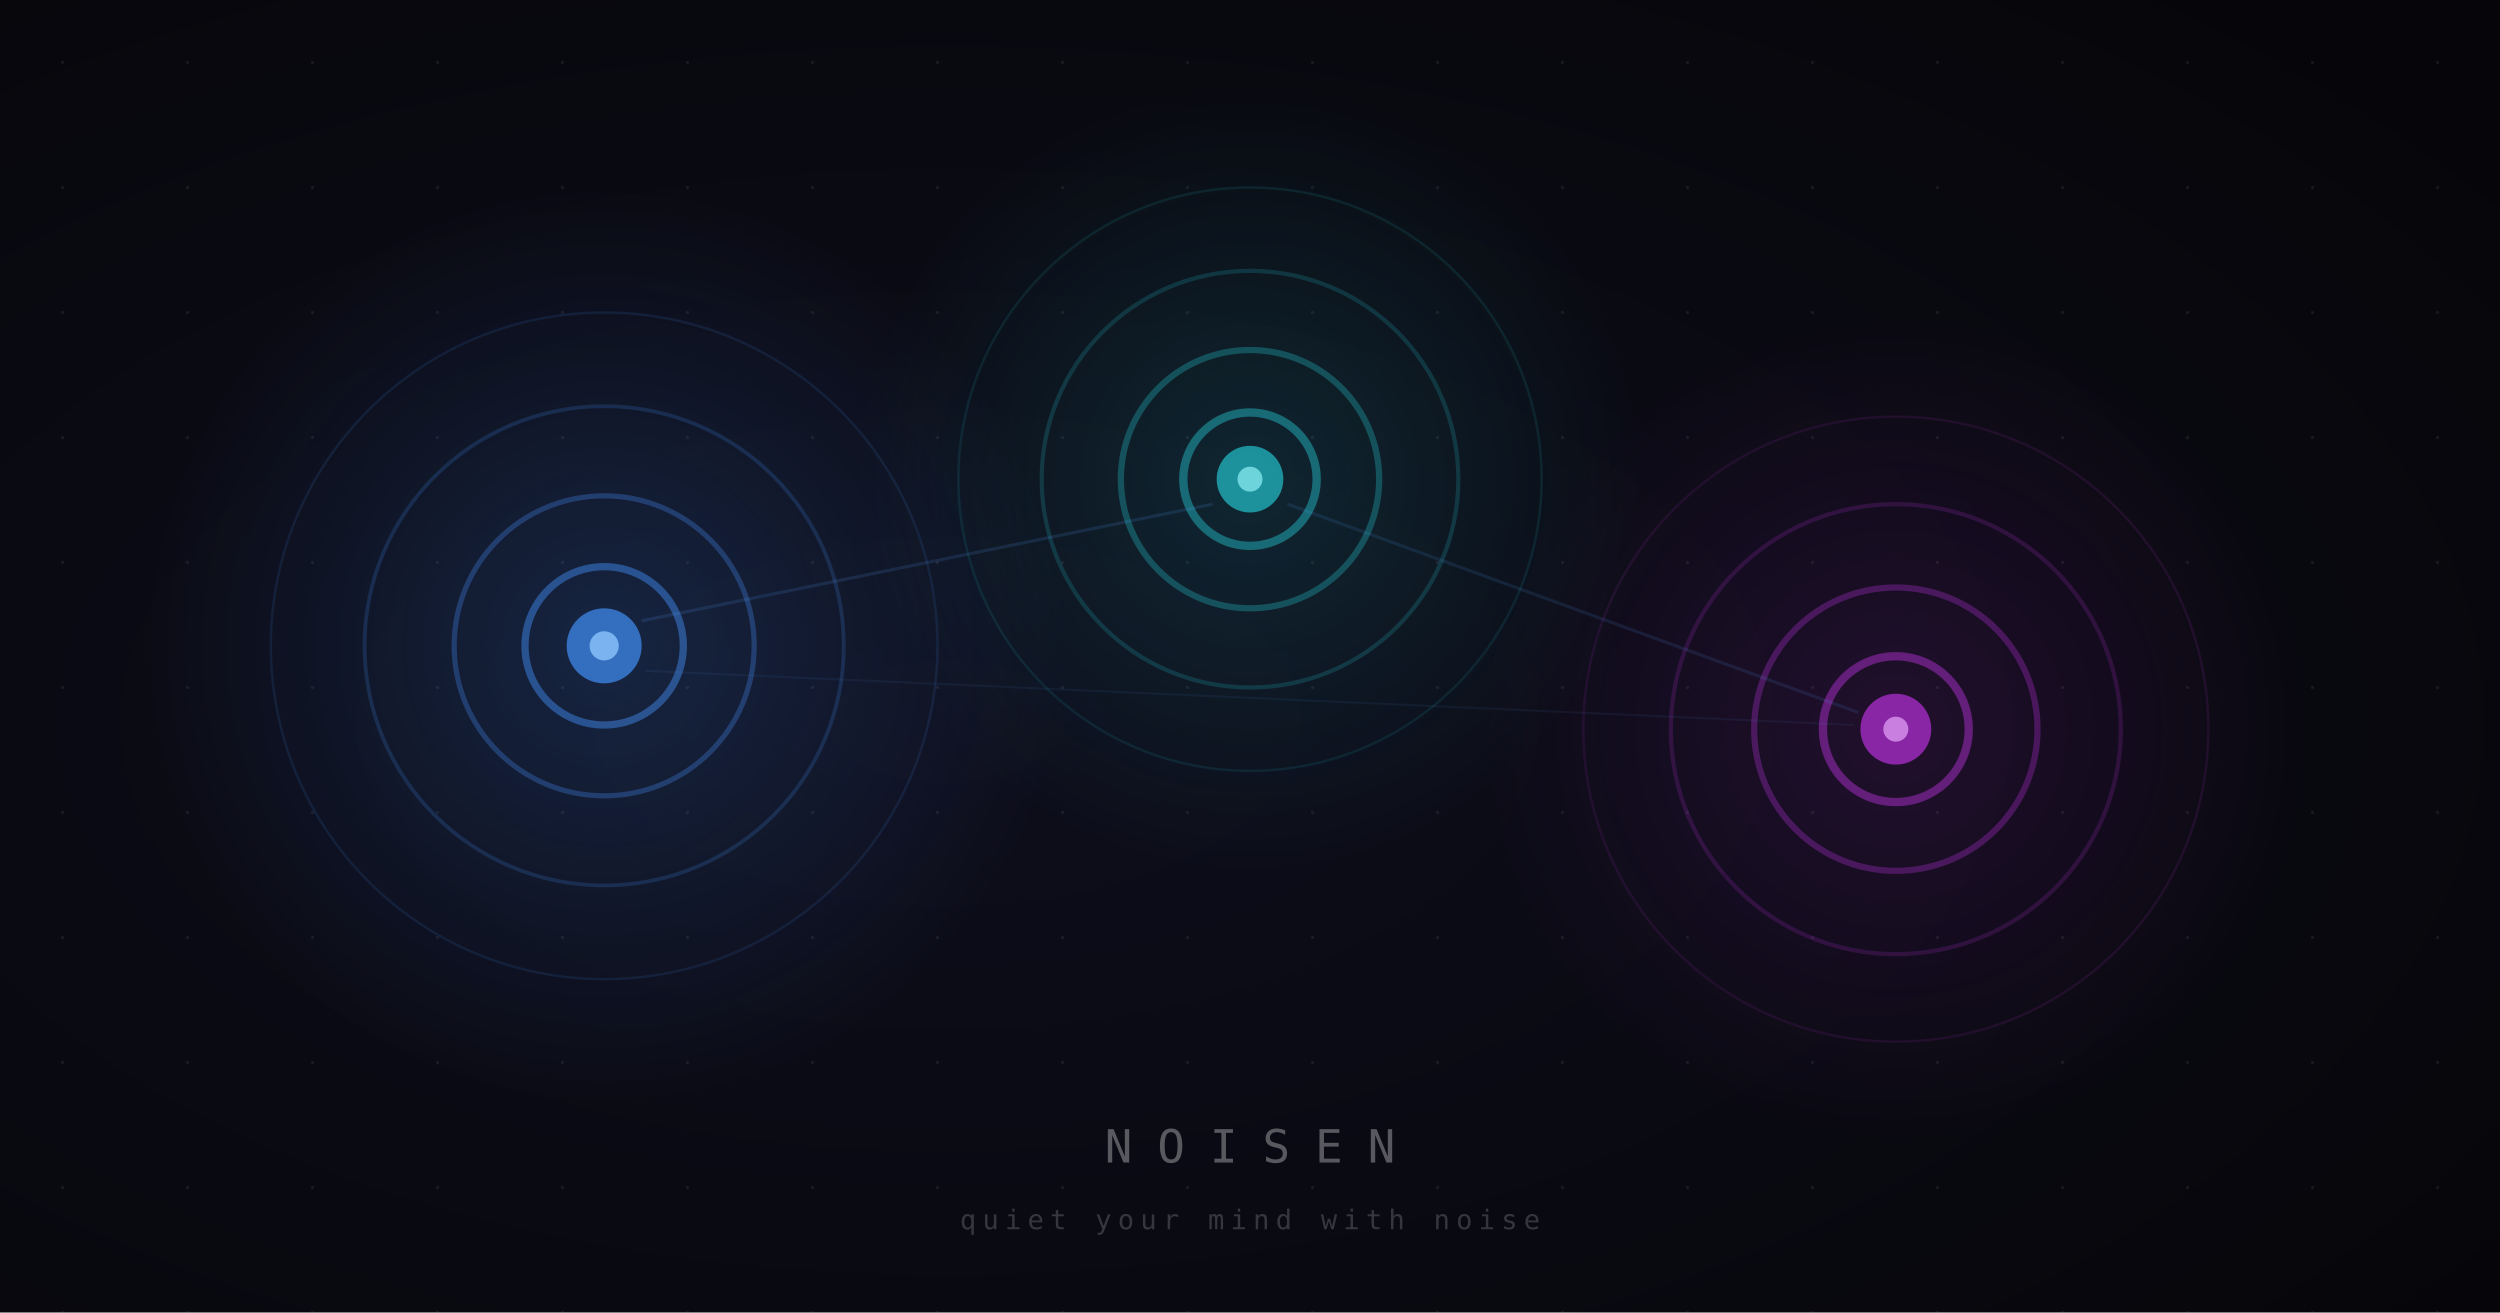
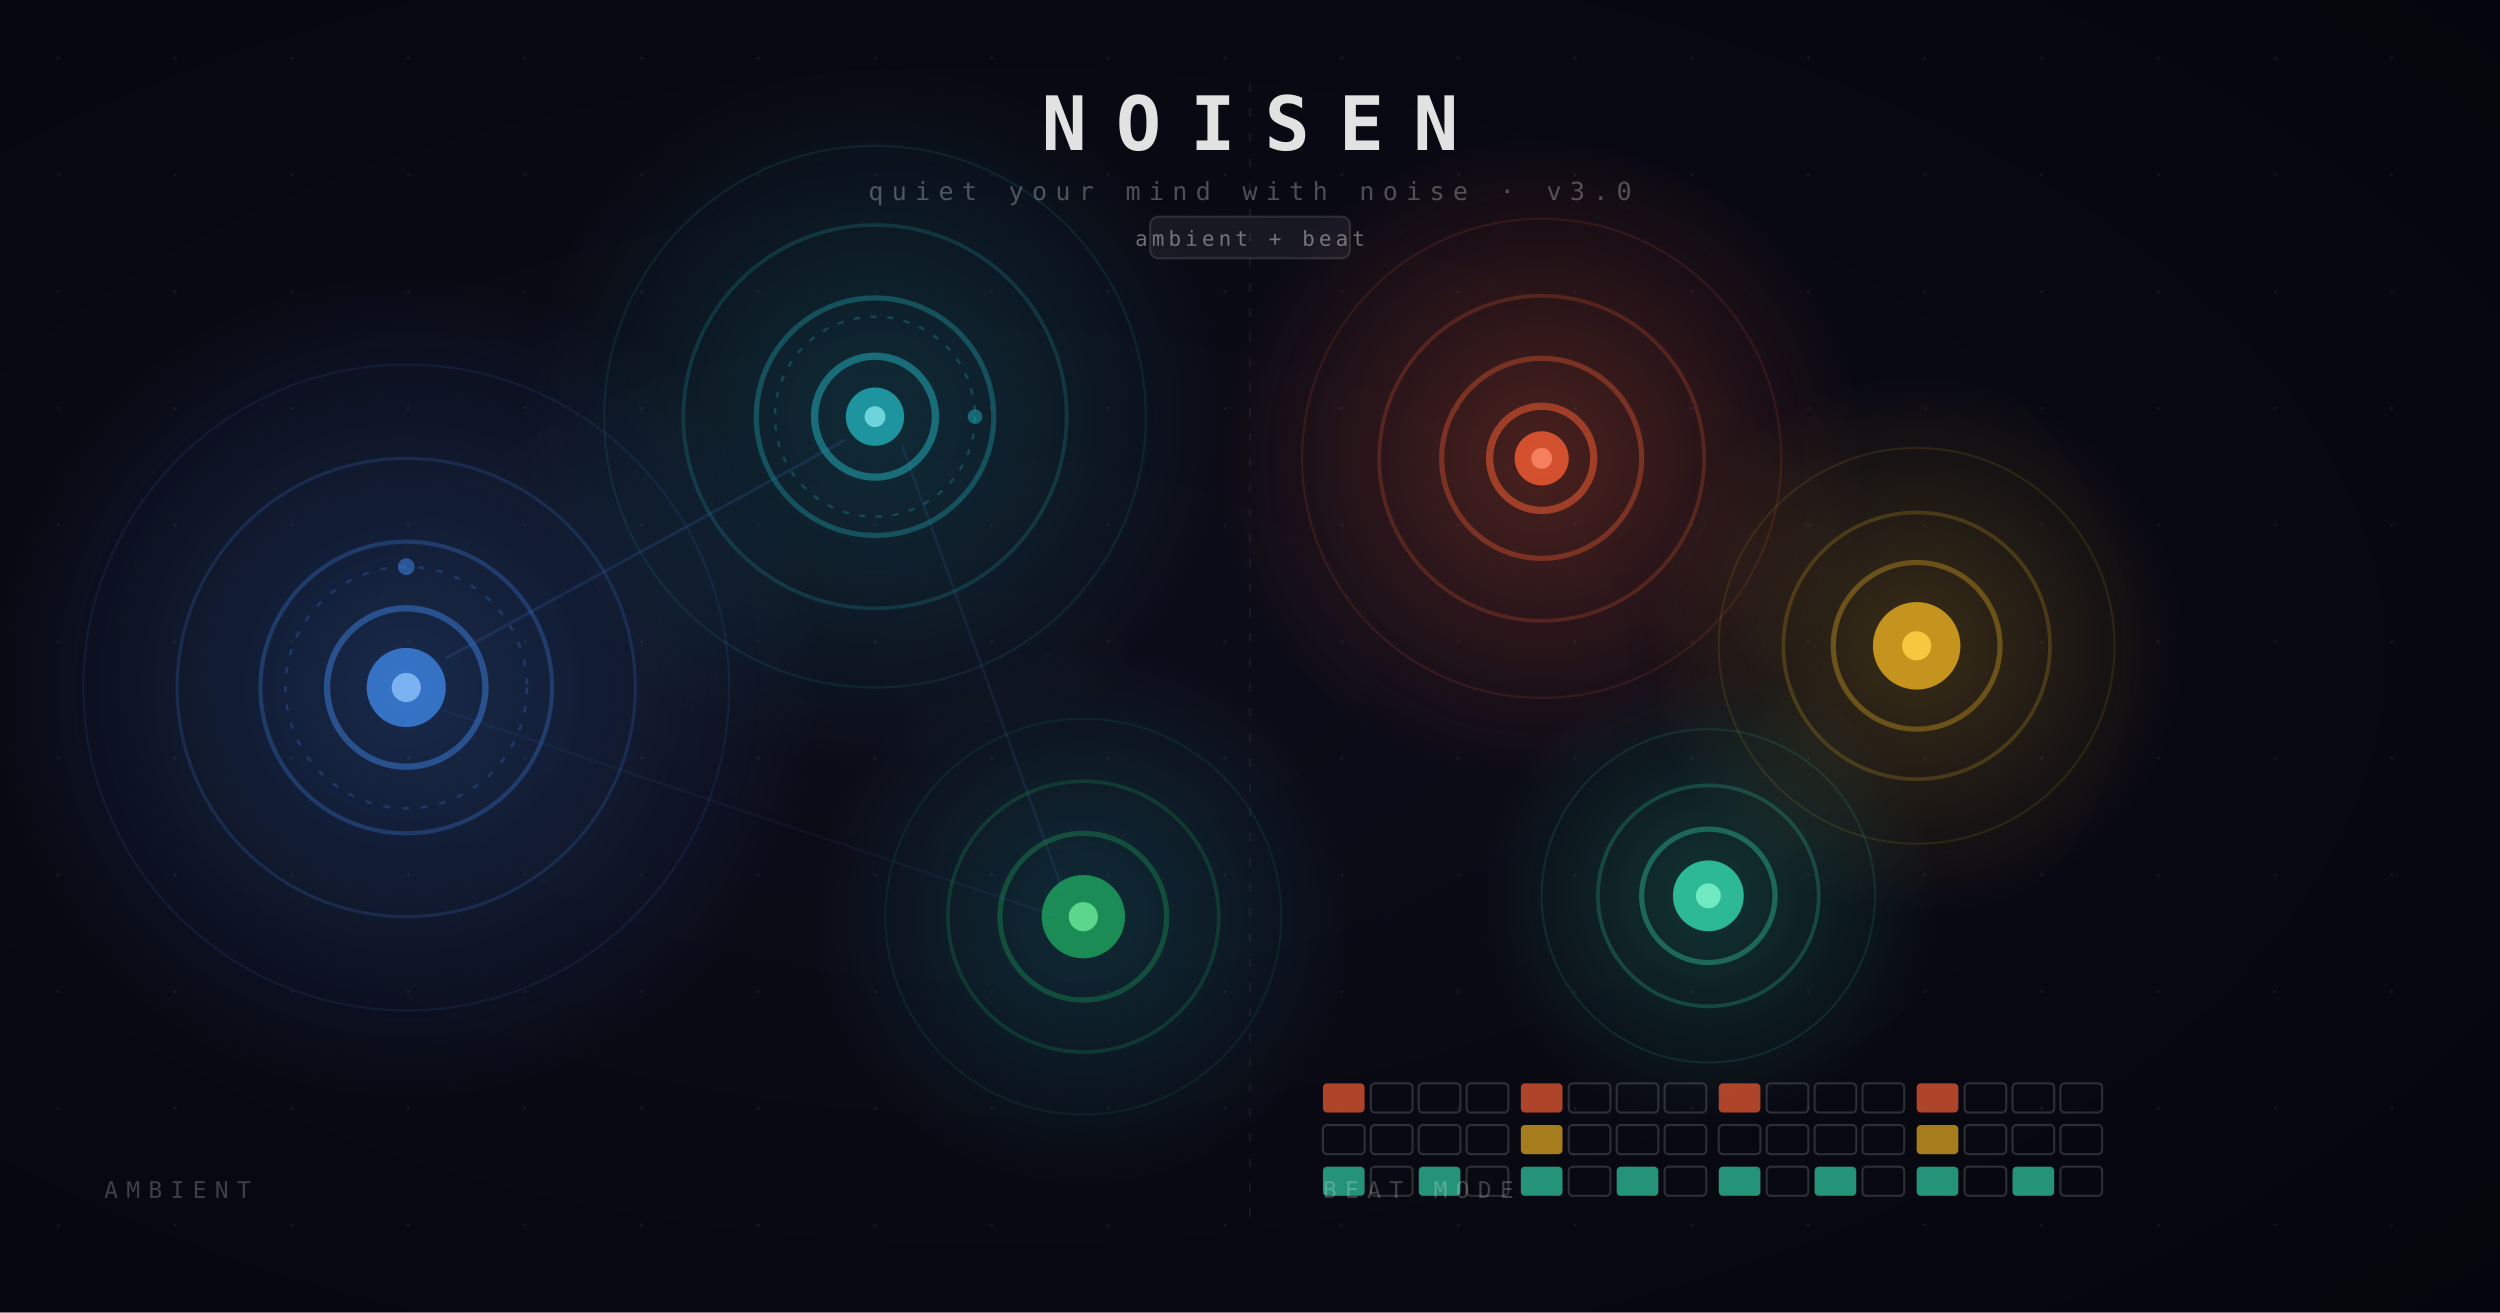
<svg xmlns="http://www.w3.org/2000/svg" viewBox="0 0 1200 630" width="1200" height="630">
  <defs>
-     <radialGradient id="bg" cx="38%" cy="55%" r="75%">
-       <stop offset="0%" stop-color="#0e0e1c" />
-       <stop offset="100%" stop-color="#06060a" />
+     <radialGradient id="bg" cx="40%" cy="50%" r="80%">
+       <stop offset="0%" stop-color="#0d0d1a" />
+       <stop offset="100%" stop-color="#05050c" />
    </radialGradient>
-     <radialGradient id="g1" cx="50%" cy="50%" r="50%">
-       <stop offset="0%" stop-color="#3a7bd5" stop-opacity="0.22" />
+     <radialGradient id="g-sine" cx="50%" cy="50%" r="50%">
+       <stop offset="0%" stop-color="#3a7bd5" stop-opacity="0.28" />
      <stop offset="100%" stop-color="#3a7bd5" stop-opacity="0" />
    </radialGradient>
-     <radialGradient id="g2" cx="50%" cy="50%" r="50%">
-       <stop offset="0%" stop-color="#1fa0aa" stop-opacity="0.18" />
+     <radialGradient id="g-tri" cx="50%" cy="50%" r="50%">
+       <stop offset="0%" stop-color="#1fa0aa" stop-opacity="0.22" />
      <stop offset="100%" stop-color="#1fa0aa" stop-opacity="0" />
    </radialGradient>
-     <radialGradient id="g3" cx="50%" cy="50%" r="50%">
-       <stop offset="0%" stop-color="#9a2ab8" stop-opacity="0.16" />
-       <stop offset="100%" stop-color="#9a2ab8" stop-opacity="0" />
+     <radialGradient id="g-kick" cx="50%" cy="50%" r="50%">
+       <stop offset="0%" stop-color="#e05530" stop-opacity="0.30" />
+       <stop offset="100%" stop-color="#e05530" stop-opacity="0" />
+     </radialGradient>
+     <radialGradient id="g-snare" cx="50%" cy="50%" r="50%">
+       <stop offset="0%" stop-color="#d4a020" stop-opacity="0.24" />
+       <stop offset="100%" stop-color="#d4a020" stop-opacity="0" />
+     </radialGradient>
+     <radialGradient id="g-hihat" cx="50%" cy="50%" r="50%">
+       <stop offset="0%" stop-color="#30c8a0" stop-opacity="0.22" />
+       <stop offset="100%" stop-color="#30c8a0" stop-opacity="0" />
    </radialGradient>
  </defs>
  <rect width="1200" height="630" fill="url(#bg)" />
-   <pattern id="grid" width="60" height="60" patternUnits="userSpaceOnUse">
-     <circle cx="30" cy="30" r="0.8" fill="rgba(255,255,255,0.07)" />
+   <pattern id="grid" width="56" height="56" patternUnits="userSpaceOnUse">
+     <circle cx="28" cy="28" r="0.7" fill="rgba(255,255,255,0.06)" />
  </pattern>
  <rect width="1200" height="630" fill="url(#grid)" />
-   <ellipse cx="290" cy="310" rx="220" ry="220" fill="url(#g1)" />
-   <circle cx="290" cy="310" r="160" fill="none" stroke="#3a7bd5" stroke-width="1.2" opacity="0.14" />
-   <circle cx="290" cy="310" r="115" fill="none" stroke="#3a7bd5" stroke-width="1.8" opacity="0.22" />
-   <circle cx="290" cy="310" r="72" fill="none" stroke="#3a7bd5" stroke-width="2.5" opacity="0.36" />
-   <circle cx="290" cy="310" r="38" fill="none" stroke="#3a7bd5" stroke-width="3.5" opacity="0.55" />
-   <circle cx="290" cy="310" r="18" fill="#3a7bd5" opacity="0.85" />
-   <circle cx="290" cy="310" r="7" fill="#7ab3f0" />
-   <ellipse cx="600" cy="230" rx="190" ry="190" fill="url(#g2)" />
-   <circle cx="600" cy="230" r="140" fill="none" stroke="#1fa0aa" stroke-width="1.2" opacity="0.14" />
-   <circle cx="600" cy="230" r="100" fill="none" stroke="#1fa0aa" stroke-width="2" opacity="0.24" />
-   <circle cx="600" cy="230" r="62" fill="none" stroke="#1fa0aa" stroke-width="3" opacity="0.40" />
-   <circle cx="600" cy="230" r="32" fill="none" stroke="#1fa0aa" stroke-width="4" opacity="0.58" />
-   <circle cx="600" cy="230" r="16" fill="#1fa0aa" opacity="0.88" />
-   <circle cx="600" cy="230" r="6" fill="#6ed4dc" />
-   <ellipse cx="910" cy="350" rx="200" ry="200" fill="url(#g3)" />
-   <circle cx="910" cy="350" r="150" fill="none" stroke="#9a2ab8" stroke-width="1.2" opacity="0.13" />
-   <circle cx="910" cy="350" r="108" fill="none" stroke="#9a2ab8" stroke-width="2" opacity="0.22" />
-   <circle cx="910" cy="350" r="68" fill="none" stroke="#9a2ab8" stroke-width="3" opacity="0.38" />
-   <circle cx="910" cy="350" r="35" fill="none" stroke="#9a2ab8" stroke-width="4" opacity="0.56" />
-   <circle cx="910" cy="350" r="17" fill="#9a2ab8" opacity="0.86" />
-   <circle cx="910" cy="350" r="6" fill="#c97fe0" />
-   <line x1="308" y1="298" x2="582" y2="242" stroke="rgba(90,162,255,0.14)" stroke-width="1.5" />
-   <line x1="618" y1="242" x2="892" y2="342" stroke="rgba(90,162,255,0.12)" stroke-width="1.5" />
-   <line x1="310" y1="322" x2="890" y2="348" stroke="rgba(90,162,255,0.07)" stroke-width="1" />
-   <text x="600" y="558" font-family="ui-monospace, 'SF Mono', 'Fira Code', monospace" font-size="22" letter-spacing="12" fill="rgba(255,255,255,0.32)" text-anchor="middle" font-weight="400">NOISEN</text>
-   <text x="600" y="590" font-family="ui-monospace, 'SF Mono', 'Fira Code', monospace" font-size="13" letter-spacing="3" fill="rgba(255,255,255,0.18)" text-anchor="middle">quiet your mind with noise</text>
+   <line x1="600" y1="40" x2="600" y2="590" stroke="rgba(255,255,255,0.055)" stroke-width="1" stroke-dasharray="4,8" />
+   <ellipse cx="195" cy="330" rx="200" ry="200" fill="url(#g-sine)" />
+   <circle cx="195" cy="330" r="155" fill="none" stroke="#3a7bd5" stroke-width="1" opacity="0.12" />
+   <circle cx="195" cy="330" r="110" fill="none" stroke="#3a7bd5" stroke-width="1.5" opacity="0.20" />
+   <circle cx="195" cy="330" r="70" fill="none" stroke="#3a7bd5" stroke-width="2" opacity="0.32" />
+   <circle cx="195" cy="330" r="38" fill="none" stroke="#3a7bd5" stroke-width="3" opacity="0.52" />
+   <circle cx="195" cy="330" r="19" fill="#3a7bd5" opacity="0.88" />
+   <circle cx="195" cy="330" r="7" fill="#7ab3f0" />
+   <circle cx="195" cy="330" r="58" fill="none" stroke="#3a7bd5" stroke-width="1.2" stroke-dasharray="3,6" opacity="0.28" />
+   <circle cx="195" cy="272" r="4" fill="#3a7bd5" opacity="0.6" />
+   <ellipse cx="420" cy="200" rx="170" ry="170" fill="url(#g-tri)" />
+   <circle cx="420" cy="200" r="130" fill="none" stroke="#1fa0aa" stroke-width="1" opacity="0.13" />
+   <circle cx="420" cy="200" r="92" fill="none" stroke="#1fa0aa" stroke-width="1.8" opacity="0.22" />
+   <circle cx="420" cy="200" r="57" fill="none" stroke="#1fa0aa" stroke-width="2.5" opacity="0.38" />
+   <circle cx="420" cy="200" r="29" fill="none" stroke="#1fa0aa" stroke-width="3.5" opacity="0.58" />
+   <circle cx="420" cy="200" r="14" fill="#1fa0aa" opacity="0.90" />
+   <circle cx="420" cy="200" r="5" fill="#6ed4dc" />
+   <circle cx="420" cy="200" r="48" fill="none" stroke="#1fa0aa" stroke-width="1.2" stroke-dasharray="3,5" opacity="0.30" />
+   <circle cx="468" cy="200" r="3.5" fill="#1fa0aa" opacity="0.55" />
+   <ellipse cx="520" cy="440" rx="130" ry="130" fill="url(#g-tri)" />
+   <circle cx="520" cy="440" r="95" fill="none" stroke="#1d9e5a" stroke-width="1" opacity="0.12" />
+   <circle cx="520" cy="440" r="65" fill="none" stroke="#1d9e5a" stroke-width="1.8" opacity="0.22" />
+   <circle cx="520" cy="440" r="40" fill="none" stroke="#1d9e5a" stroke-width="2.5" opacity="0.36" />
+   <circle cx="520" cy="440" r="20" fill="#1d9e5a" opacity="0.85" />
+   <circle cx="520" cy="440" r="7" fill="#5cd68a" />
+   <line x1="214" y1="316" x2="406" y2="211" stroke="rgba(80,150,255,0.13)" stroke-width="1.4" />
+   <line x1="433" y1="214" x2="510" y2="427" stroke="rgba(80,150,255,0.10)" stroke-width="1.2" />
+   <line x1="210" y1="340" x2="508" y2="440" stroke="rgba(80,150,255,0.07)" stroke-width="1" />
+   <text x="50" y="575" font-family="ui-monospace,'SF Mono','Fira Code',monospace" font-size="11" letter-spacing="4" fill="rgba(255,255,255,0.22)" font-weight="400">AMBIENT</text>
+   <ellipse cx="740" cy="220" rx="155" ry="155" fill="url(#g-kick)" />
+   <circle cx="740" cy="220" r="115" fill="none" stroke="#e05530" stroke-width="1" opacity="0.14" />
+   <circle cx="740" cy="220" r="78" fill="none" stroke="#e05530" stroke-width="1.8" opacity="0.24" />
+   <circle cx="740" cy="220" r="48" fill="none" stroke="#e05530" stroke-width="2.5" opacity="0.40" />
+   <circle cx="740" cy="220" r="25" fill="none" stroke="#e05530" stroke-width="3.5" opacity="0.60" />
+   <circle cx="740" cy="220" r="13" fill="#e05530" opacity="0.92" />
+   <circle cx="740" cy="220" r="5" fill="#f58060" />
+   <ellipse cx="920" cy="310" rx="130" ry="130" fill="url(#g-snare)" />
+   <circle cx="920" cy="310" r="95" fill="none" stroke="#d4a020" stroke-width="1" opacity="0.13" />
+   <circle cx="920" cy="310" r="64" fill="none" stroke="#d4a020" stroke-width="1.8" opacity="0.23" />
+   <circle cx="920" cy="310" r="40" fill="none" stroke="#d4a020" stroke-width="2.5" opacity="0.38" />
+   <circle cx="920" cy="310" r="21" fill="#d4a020" opacity="0.90" />
+   <circle cx="920" cy="310" r="7" fill="#f5c840" />
+   <ellipse cx="820" cy="430" rx="110" ry="110" fill="url(#g-hihat)" />
+   <circle cx="820" cy="430" r="80" fill="none" stroke="#30c8a0" stroke-width="1" opacity="0.13" />
+   <circle cx="820" cy="430" r="53" fill="none" stroke="#30c8a0" stroke-width="1.8" opacity="0.24" />
+   <circle cx="820" cy="430" r="32" fill="none" stroke="#30c8a0" stroke-width="2.5" opacity="0.40" />
+   <circle cx="820" cy="430" r="17" fill="#30c8a0" opacity="0.90" />
+   <circle cx="820" cy="430" r="6" fill="#70e8c0" />
+   <g transform="translate(635, 520)" opacity="0.85">
+     <rect x="0" y="0" width="20" height="14" rx="2" fill="#e05530" opacity="0.90" />
+     <rect x="23" y="0" width="20" height="14" rx="2" fill="none" stroke="rgba(255,255,255,0.18)" stroke-width="1" />
+     <rect x="46" y="0" width="20" height="14" rx="2" fill="none" stroke="rgba(255,255,255,0.18)" stroke-width="1" />
+     <rect x="69" y="0" width="20" height="14" rx="2" fill="none" stroke="rgba(255,255,255,0.18)" stroke-width="1" />
+     <rect x="95" y="0" width="20" height="14" rx="2" fill="#e05530" opacity="0.90" />
+     <rect x="118" y="0" width="20" height="14" rx="2" fill="none" stroke="rgba(255,255,255,0.18)" stroke-width="1" />
+     <rect x="141" y="0" width="20" height="14" rx="2" fill="none" stroke="rgba(255,255,255,0.18)" stroke-width="1" />
+     <rect x="164" y="0" width="20" height="14" rx="2" fill="none" stroke="rgba(255,255,255,0.18)" stroke-width="1" />
+     <rect x="190" y="0" width="20" height="14" rx="2" fill="#e05530" opacity="0.90" />
+     <rect x="213" y="0" width="20" height="14" rx="2" fill="none" stroke="rgba(255,255,255,0.18)" stroke-width="1" />
+     <rect x="236" y="0" width="20" height="14" rx="2" fill="none" stroke="rgba(255,255,255,0.18)" stroke-width="1" />
+     <rect x="259" y="0" width="20" height="14" rx="2" fill="none" stroke="rgba(255,255,255,0.18)" stroke-width="1" />
+     <rect x="285" y="0" width="20" height="14" rx="2" fill="#e05530" opacity="0.90" />
+     <rect x="308" y="0" width="20" height="14" rx="2" fill="none" stroke="rgba(255,255,255,0.18)" stroke-width="1" />
+     <rect x="331" y="0" width="20" height="14" rx="2" fill="none" stroke="rgba(255,255,255,0.18)" stroke-width="1" />
+     <rect x="354" y="0" width="20" height="14" rx="2" fill="none" stroke="rgba(255,255,255,0.18)" stroke-width="1" />
+     <rect x="0" y="20" width="20" height="14" rx="2" fill="none" stroke="rgba(255,255,255,0.18)" stroke-width="1" />
+     <rect x="23" y="20" width="20" height="14" rx="2" fill="none" stroke="rgba(255,255,255,0.18)" stroke-width="1" />
+     <rect x="46" y="20" width="20" height="14" rx="2" fill="none" stroke="rgba(255,255,255,0.18)" stroke-width="1" />
+     <rect x="69" y="20" width="20" height="14" rx="2" fill="none" stroke="rgba(255,255,255,0.18)" stroke-width="1" />
+     <rect x="95" y="20" width="20" height="14" rx="2" fill="#d4a020" opacity="0.90" />
+     <rect x="118" y="20" width="20" height="14" rx="2" fill="none" stroke="rgba(255,255,255,0.18)" stroke-width="1" />
+     <rect x="141" y="20" width="20" height="14" rx="2" fill="none" stroke="rgba(255,255,255,0.18)" stroke-width="1" />
+     <rect x="164" y="20" width="20" height="14" rx="2" fill="none" stroke="rgba(255,255,255,0.18)" stroke-width="1" />
+     <rect x="190" y="20" width="20" height="14" rx="2" fill="none" stroke="rgba(255,255,255,0.18)" stroke-width="1" />
+     <rect x="213" y="20" width="20" height="14" rx="2" fill="none" stroke="rgba(255,255,255,0.18)" stroke-width="1" />
+     <rect x="236" y="20" width="20" height="14" rx="2" fill="none" stroke="rgba(255,255,255,0.18)" stroke-width="1" />
+     <rect x="259" y="20" width="20" height="14" rx="2" fill="none" stroke="rgba(255,255,255,0.18)" stroke-width="1" />
+     <rect x="285" y="20" width="20" height="14" rx="2" fill="#d4a020" opacity="0.90" />
+     <rect x="308" y="20" width="20" height="14" rx="2" fill="none" stroke="rgba(255,255,255,0.18)" stroke-width="1" />
+     <rect x="331" y="20" width="20" height="14" rx="2" fill="none" stroke="rgba(255,255,255,0.18)" stroke-width="1" />
+     <rect x="354" y="20" width="20" height="14" rx="2" fill="none" stroke="rgba(255,255,255,0.18)" stroke-width="1" />
+     <rect x="0" y="40" width="20" height="14" rx="2" fill="#30c8a0" opacity="0.85" />
+     <rect x="23" y="40" width="20" height="14" rx="2" fill="none" stroke="rgba(255,255,255,0.18)" stroke-width="1" />
+     <rect x="46" y="40" width="20" height="14" rx="2" fill="#30c8a0" opacity="0.85" />
+     <rect x="69" y="40" width="20" height="14" rx="2" fill="none" stroke="rgba(255,255,255,0.18)" stroke-width="1" />
+     <rect x="95" y="40" width="20" height="14" rx="2" fill="#30c8a0" opacity="0.85" />
+     <rect x="118" y="40" width="20" height="14" rx="2" fill="none" stroke="rgba(255,255,255,0.18)" stroke-width="1" />
+     <rect x="141" y="40" width="20" height="14" rx="2" fill="#30c8a0" opacity="0.85" />
+     <rect x="164" y="40" width="20" height="14" rx="2" fill="none" stroke="rgba(255,255,255,0.18)" stroke-width="1" />
+     <rect x="190" y="40" width="20" height="14" rx="2" fill="#30c8a0" opacity="0.85" />
+     <rect x="213" y="40" width="20" height="14" rx="2" fill="none" stroke="rgba(255,255,255,0.18)" stroke-width="1" />
+     <rect x="236" y="40" width="20" height="14" rx="2" fill="#30c8a0" opacity="0.85" />
+     <rect x="259" y="40" width="20" height="14" rx="2" fill="none" stroke="rgba(255,255,255,0.18)" stroke-width="1" />
+     <rect x="285" y="40" width="20" height="14" rx="2" fill="#30c8a0" opacity="0.85" />
+     <rect x="308" y="40" width="20" height="14" rx="2" fill="none" stroke="rgba(255,255,255,0.18)" stroke-width="1" />
+     <rect x="331" y="40" width="20" height="14" rx="2" fill="#30c8a0" opacity="0.85" />
+     <rect x="354" y="40" width="20" height="14" rx="2" fill="none" stroke="rgba(255,255,255,0.18)" stroke-width="1" />
+   </g>
+   <text x="635" y="575" font-family="ui-monospace,'SF Mono','Fira Code',monospace" font-size="11" letter-spacing="4" fill="rgba(255,255,255,0.22)" font-weight="400">BEAT MODE</text>
+   <text x="600" y="72" font-family="ui-monospace,'SF Mono','Fira Code',monospace" font-size="36" letter-spacing="14" fill="rgba(255,255,255,0.88)" text-anchor="middle" font-weight="700">NOISEN</text>
+   <text x="600" y="96" font-family="ui-monospace,'SF Mono','Fira Code',monospace" font-size="12" letter-spacing="4" fill="rgba(255,255,255,0.28)" text-anchor="middle">quiet your mind with noise · v3.0</text>
+   <rect x="552" y="104" width="96" height="20" rx="4" fill="rgba(255,255,255,0.06)" stroke="rgba(255,255,255,0.12)" stroke-width="1" />
+   <text x="600" y="118" font-family="ui-monospace,'SF Mono','Fira Code',monospace" font-size="10" letter-spacing="2" fill="rgba(255,255,255,0.40)" text-anchor="middle">ambient + beat</text>
</svg>
